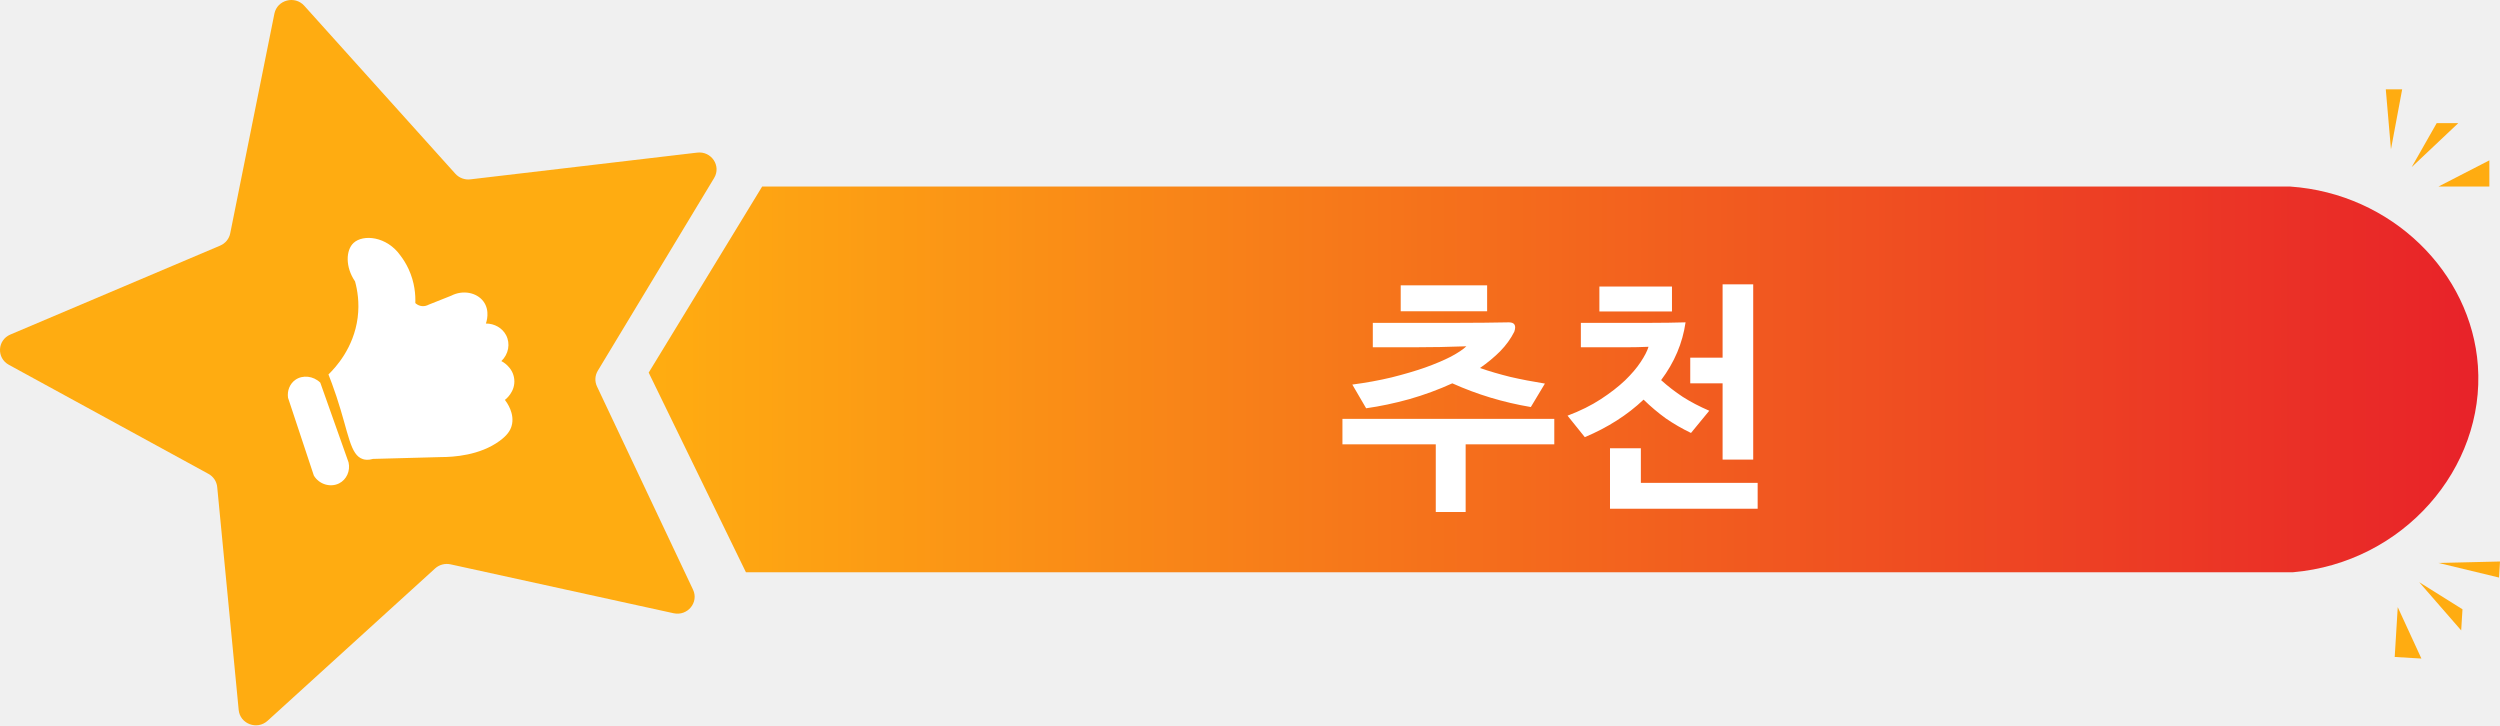
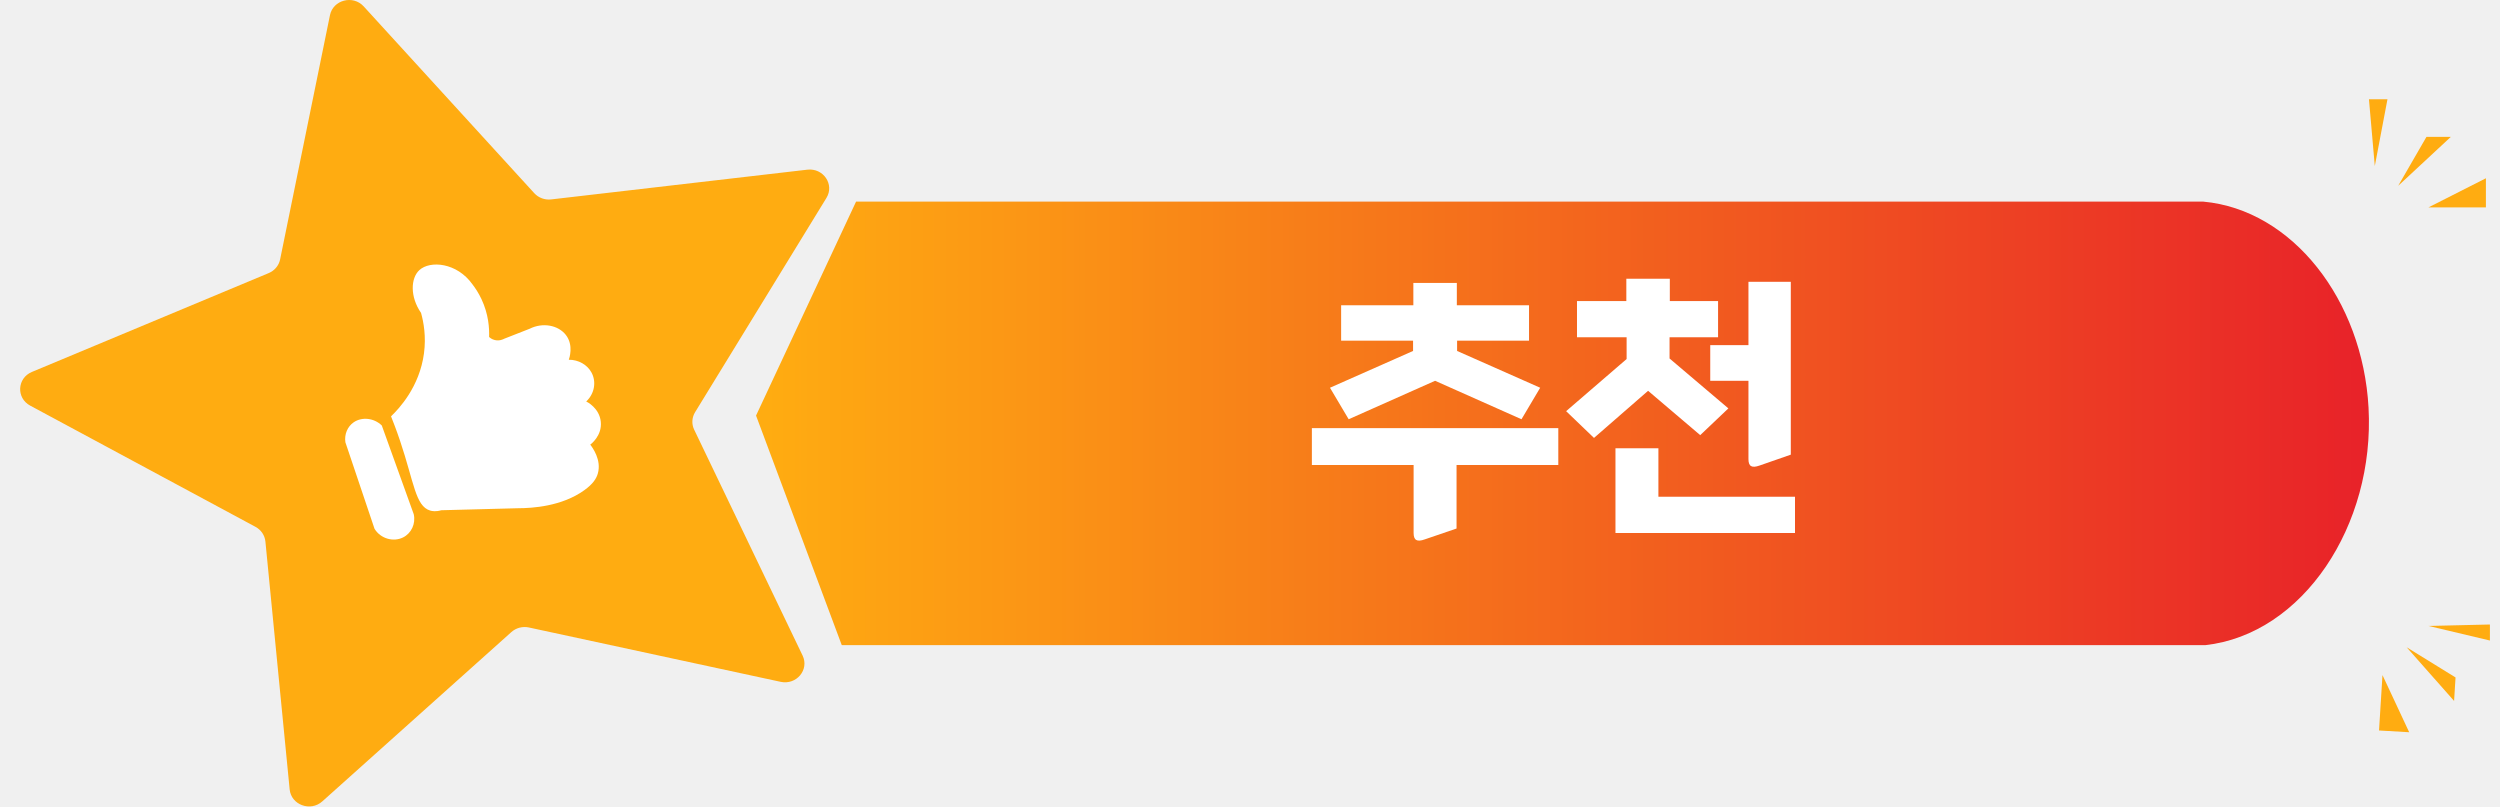
- <svg xmlns="http://www.w3.org/2000/svg" width="162" height="47" viewBox="0 0 162 47" fill="none">
-   <path d="M154.599 5.787L154.934 9.678L155.661 5.787H154.599Z" fill="#FFAC11" />
-   <path d="M157.898 7.979H159.297L156.277 10.829L157.898 7.979Z" fill="#FFAC11" />
-   <path d="M158.01 12.089L161.311 10.39V12.089H158.01Z" fill="#FFAC11" />
-   <path d="M162 36.385L158.016 36.48L161.936 37.425L162 36.385Z" fill="#FFAC11" />
-   <path d="M159.569 39.482L159.485 40.85L156.763 37.724L159.569 39.482Z" fill="#FFAC11" />
-   <path d="M155.374 39.344L156.907 42.674L155.177 42.572L155.374 39.344Z" fill="#FFAC11" />
-   <path d="M19.716 0.372L29.507 11.259C29.75 11.529 30.113 11.665 30.479 11.622L45.181 9.889C46.101 9.781 46.748 10.753 46.276 11.534L38.737 24.024C38.55 24.334 38.53 24.715 38.684 25.041L44.908 38.209C45.298 39.032 44.555 39.936 43.65 39.738L29.199 36.57C28.84 36.491 28.464 36.59 28.195 36.835L17.339 46.706C16.661 47.324 15.554 46.91 15.467 46.006L14.075 31.559C14.041 31.201 13.829 30.882 13.507 30.706L0.573 23.639C-0.236 23.196 -0.177 22.037 0.674 21.677L14.265 15.916C14.603 15.773 14.847 15.476 14.918 15.122L17.781 0.885C17.96 -0.006 19.103 -0.309 19.716 0.372Z" fill="#FFAC11" />
-   <path d="M42.035 24.146L49.387 12.089C82.396 12.089 115.405 12.089 148.414 12.089C154.971 12.547 160.136 17.636 160.568 23.704C161.038 30.331 155.746 36.469 148.565 37.084C115.155 37.084 81.746 37.084 48.337 37.084L42.035 24.146Z" fill="url(#paint0_linear_55_31)" />
-   <path d="M18.664 25.775L20.337 30.817C20.685 31.398 21.423 31.602 21.977 31.321C22.452 31.08 22.713 30.521 22.588 29.966C21.977 28.243 21.366 26.52 20.755 24.797C20.302 24.352 19.613 24.287 19.147 24.608C18.784 24.859 18.598 25.313 18.664 25.775Z" fill="white" />
-   <path d="M21.284 24.264C21.738 23.823 22.921 22.555 23.176 20.588C23.303 19.607 23.157 18.782 23.007 18.236C22.366 17.299 22.408 16.208 22.912 15.741C23.524 15.171 25.062 15.295 25.959 16.573C26.134 16.804 26.316 17.089 26.474 17.43C26.883 18.31 26.931 19.127 26.913 19.638C26.965 19.687 27.074 19.777 27.24 19.818C27.511 19.885 27.732 19.77 27.784 19.74C28.269 19.547 28.754 19.354 29.239 19.161C29.999 18.771 30.885 18.955 31.317 19.52C31.785 20.13 31.509 20.905 31.486 20.965C32.041 20.962 32.549 21.253 32.794 21.719C33.081 22.262 32.959 22.95 32.487 23.398C32.531 23.419 33.24 23.776 33.324 24.574C33.409 25.394 32.749 25.891 32.718 25.914C32.837 26.068 33.382 26.807 33.151 27.605C33.069 27.887 32.884 28.199 32.374 28.572C31.085 29.513 29.399 29.618 28.574 29.619C27.106 29.658 25.638 29.698 24.17 29.737C23.858 29.829 23.646 29.79 23.527 29.754C22.68 29.494 22.608 28.118 21.806 25.702C21.592 25.055 21.395 24.546 21.284 24.264Z" fill="white" />
-   <path d="M100.718 28.792H94.974V33.176H93.038V28.792H86.99V27.144H100.718V28.792ZM90.766 20.168V18.488H96.366V20.168H90.766ZM95.902 23.848C96.521 24.061 97.177 24.253 97.87 24.424C98.564 24.584 99.31 24.728 100.11 24.856L99.198 26.376C97.417 26.077 95.721 25.565 94.11 24.84C93.225 25.245 92.297 25.587 91.326 25.864C90.366 26.131 89.433 26.328 88.526 26.456L87.63 24.92C88.526 24.803 89.374 24.648 90.174 24.456C90.985 24.253 91.71 24.04 92.35 23.816C93.001 23.581 93.556 23.347 94.014 23.112C94.473 22.867 94.809 22.643 95.022 22.44C94.446 22.461 93.876 22.477 93.31 22.488C92.745 22.488 92.174 22.493 91.598 22.504H88.958V20.92H91.326C92.404 20.92 93.476 20.92 94.542 20.92C95.609 20.92 96.686 20.909 97.774 20.888C98.148 20.888 98.265 21.091 98.126 21.496C97.902 21.944 97.598 22.365 97.214 22.76C96.83 23.144 96.393 23.507 95.902 23.848ZM109.528 24.84V23.176H111.624V18.424H113.608V29.784H111.624V24.84H109.528ZM113.896 32.968H104.328V29.048H106.328V31.288H113.896V32.968ZM103.64 20.184V18.568H108.344V20.184H103.64ZM107.64 24.632C108.077 25.027 108.547 25.389 109.048 25.72C109.549 26.04 110.12 26.339 110.76 26.616L109.576 28.056C109 27.779 108.456 27.464 107.944 27.112C107.443 26.749 106.963 26.344 106.504 25.896C105.459 26.888 104.189 27.699 102.696 28.328L101.576 26.936C102.397 26.627 103.117 26.269 103.736 25.864C104.355 25.459 104.877 25.053 105.304 24.648C105.731 24.232 106.067 23.837 106.312 23.464C106.568 23.08 106.739 22.749 106.824 22.472C106.344 22.493 105.864 22.504 105.384 22.504C104.904 22.504 104.424 22.504 103.944 22.504H102.44V20.92H104.808C105.544 20.92 106.28 20.92 107.016 20.92C107.752 20.92 108.488 20.909 109.224 20.888C109.032 22.232 108.504 23.48 107.64 24.632Z" fill="white" />
+ <svg xmlns="http://www.w3.org/2000/svg" width="124" height="40" viewBox="0 0 124 40" fill="none">
+   <g clip-path="url(#clip0_347_235)">
+     <path d="M117.5 4.925L117.79 8.236L118.418 4.925H117.5Z" fill="#FFAC11" />
+     <path d="M120.352 6.79H121.56L118.95 9.216L120.352 6.79Z" fill="#FFAC11" />
+     <path d="M120.449 10.288L123.301 8.842V10.288H120.449Z" fill="#FFAC11" />
+     <path d="M123.896 30.966L120.453 31.047L123.841 31.851L123.896 30.966Z" fill="#FFAC11" />
+     <path d="M121.795 33.601L121.723 34.766L119.37 32.105L121.795 33.601Z" fill="#FFAC11" />
+     <path d="M118.171 33.485L119.496 36.319L118 36.232L118.171 33.485Z" fill="#FFAC11" />
+     <path d="M18.038 0.316L26.5 9.582C26.71 9.812 27.024 9.927 27.34 9.891L40.045 8.416C40.84 8.324 41.4 9.152 40.992 9.816L34.476 20.445C34.314 20.71 34.297 21.034 34.431 21.312L39.81 32.518C40.146 33.219 39.504 33.988 38.722 33.819L26.234 31.123C25.924 31.056 25.599 31.141 25.366 31.349L15.985 39.75C15.398 40.275 14.442 39.923 14.367 39.154L13.164 26.859C13.134 26.554 12.951 26.282 12.673 26.132L1.496 20.118C0.796 19.741 0.847 18.755 1.583 18.448L13.328 13.545C13.62 13.423 13.831 13.171 13.893 12.87L16.366 0.753C16.521 -0.005 17.509 -0.263 18.038 0.316Z" fill="#FFAC11" />
+     <path d="M37.5 20.612L42.461 10C64.734 10 87.007 10 109.28 10C113.704 10.403 117.189 14.882 117.48 20.224C117.798 26.056 114.227 31.459 109.381 32C86.838 32 64.295 32 41.752 32L37.5 20.612Z" fill="url(#paint0_linear_347_235)" />
+     <path d="M17.131 21.936L18.576 26.227C18.877 26.722 19.515 26.896 19.993 26.656C20.404 26.451 20.629 25.975 20.521 25.503C19.993 24.037 19.465 22.57 18.937 21.104C18.546 20.725 17.95 20.67 17.547 20.943C17.234 21.157 17.073 21.543 17.131 21.936Z" fill="white" />
+     <path d="M19.395 20.65C19.787 20.275 20.809 19.195 21.03 17.522C21.14 16.687 21.013 15.985 20.884 15.52C20.33 14.722 20.367 13.794 20.802 13.396C21.331 12.912 22.66 13.017 23.435 14.105C23.586 14.302 23.743 14.544 23.88 14.834C24.233 15.583 24.275 16.278 24.26 16.713C24.304 16.755 24.398 16.832 24.542 16.866C24.776 16.923 24.967 16.825 25.012 16.8C25.431 16.636 25.85 16.471 26.269 16.307C26.927 15.976 27.692 16.132 28.066 16.612C28.469 17.132 28.231 17.792 28.212 17.843C28.691 17.84 29.13 18.088 29.342 18.484C29.589 18.947 29.485 19.532 29.076 19.913C29.115 19.931 29.727 20.235 29.799 20.914C29.873 21.612 29.303 22.035 29.276 22.055C29.379 22.185 29.85 22.815 29.65 23.494C29.58 23.733 29.42 23.999 28.979 24.316C27.865 25.117 26.408 25.207 25.695 25.208C24.427 25.241 23.158 25.274 21.889 25.308C21.619 25.386 21.436 25.354 21.334 25.323C20.602 25.101 20.539 23.93 19.846 21.874C19.661 21.323 19.491 20.89 19.395 20.65Z" fill="white" />
+     <path d="M76.393 19.232L75.466 20.795L71.18 18.887L66.894 20.795L65.967 19.232L70.088 17.407V16.896H66.52V15.14H70.102V14.033H72.259V15.14H75.84V16.896H72.272V17.407L76.393 19.232ZM72.245 26.215L70.668 26.754C70.281 26.893 70.115 26.796 70.115 26.436V23.063H65.069V21.237H77.292V23.063H72.245V26.215ZM85.727 20.256L84.331 21.583L81.745 19.384L79.062 21.721L77.68 20.394L80.68 17.808V16.73H78.219V14.932H80.666V13.826H82.823V14.932H85.216V16.73H82.81V17.781L85.727 20.256ZM88.824 22.551L87.276 23.09C86.889 23.229 86.723 23.132 86.723 22.772V18.887H84.828V17.117H86.723V13.978H88.824V22.551ZM89.032 26.436H80.127V22.233H82.257V24.639H89.032V26.436Z" fill="white" />
+   </g>
  <defs>
-     <linearGradient id="paint0_linear_55_31" x1="42.034" y1="24.587" x2="160.596" y2="24.587" gradientUnits="userSpaceOnUse">
+     <linearGradient id="paint0_linear_347_235" x1="37.5" y1="21" x2="117.5" y2="21" gradientUnits="userSpaceOnUse">
      <stop offset="0.006" stop-color="#FFAC11" />
      <stop offset="1" stop-color="#E82229" />
    </linearGradient>
+     <clipPath id="clip0_347_235">
+       <rect width="123" height="40" fill="white" transform="translate(0.5)" />
+     </clipPath>
  </defs>
</svg>
